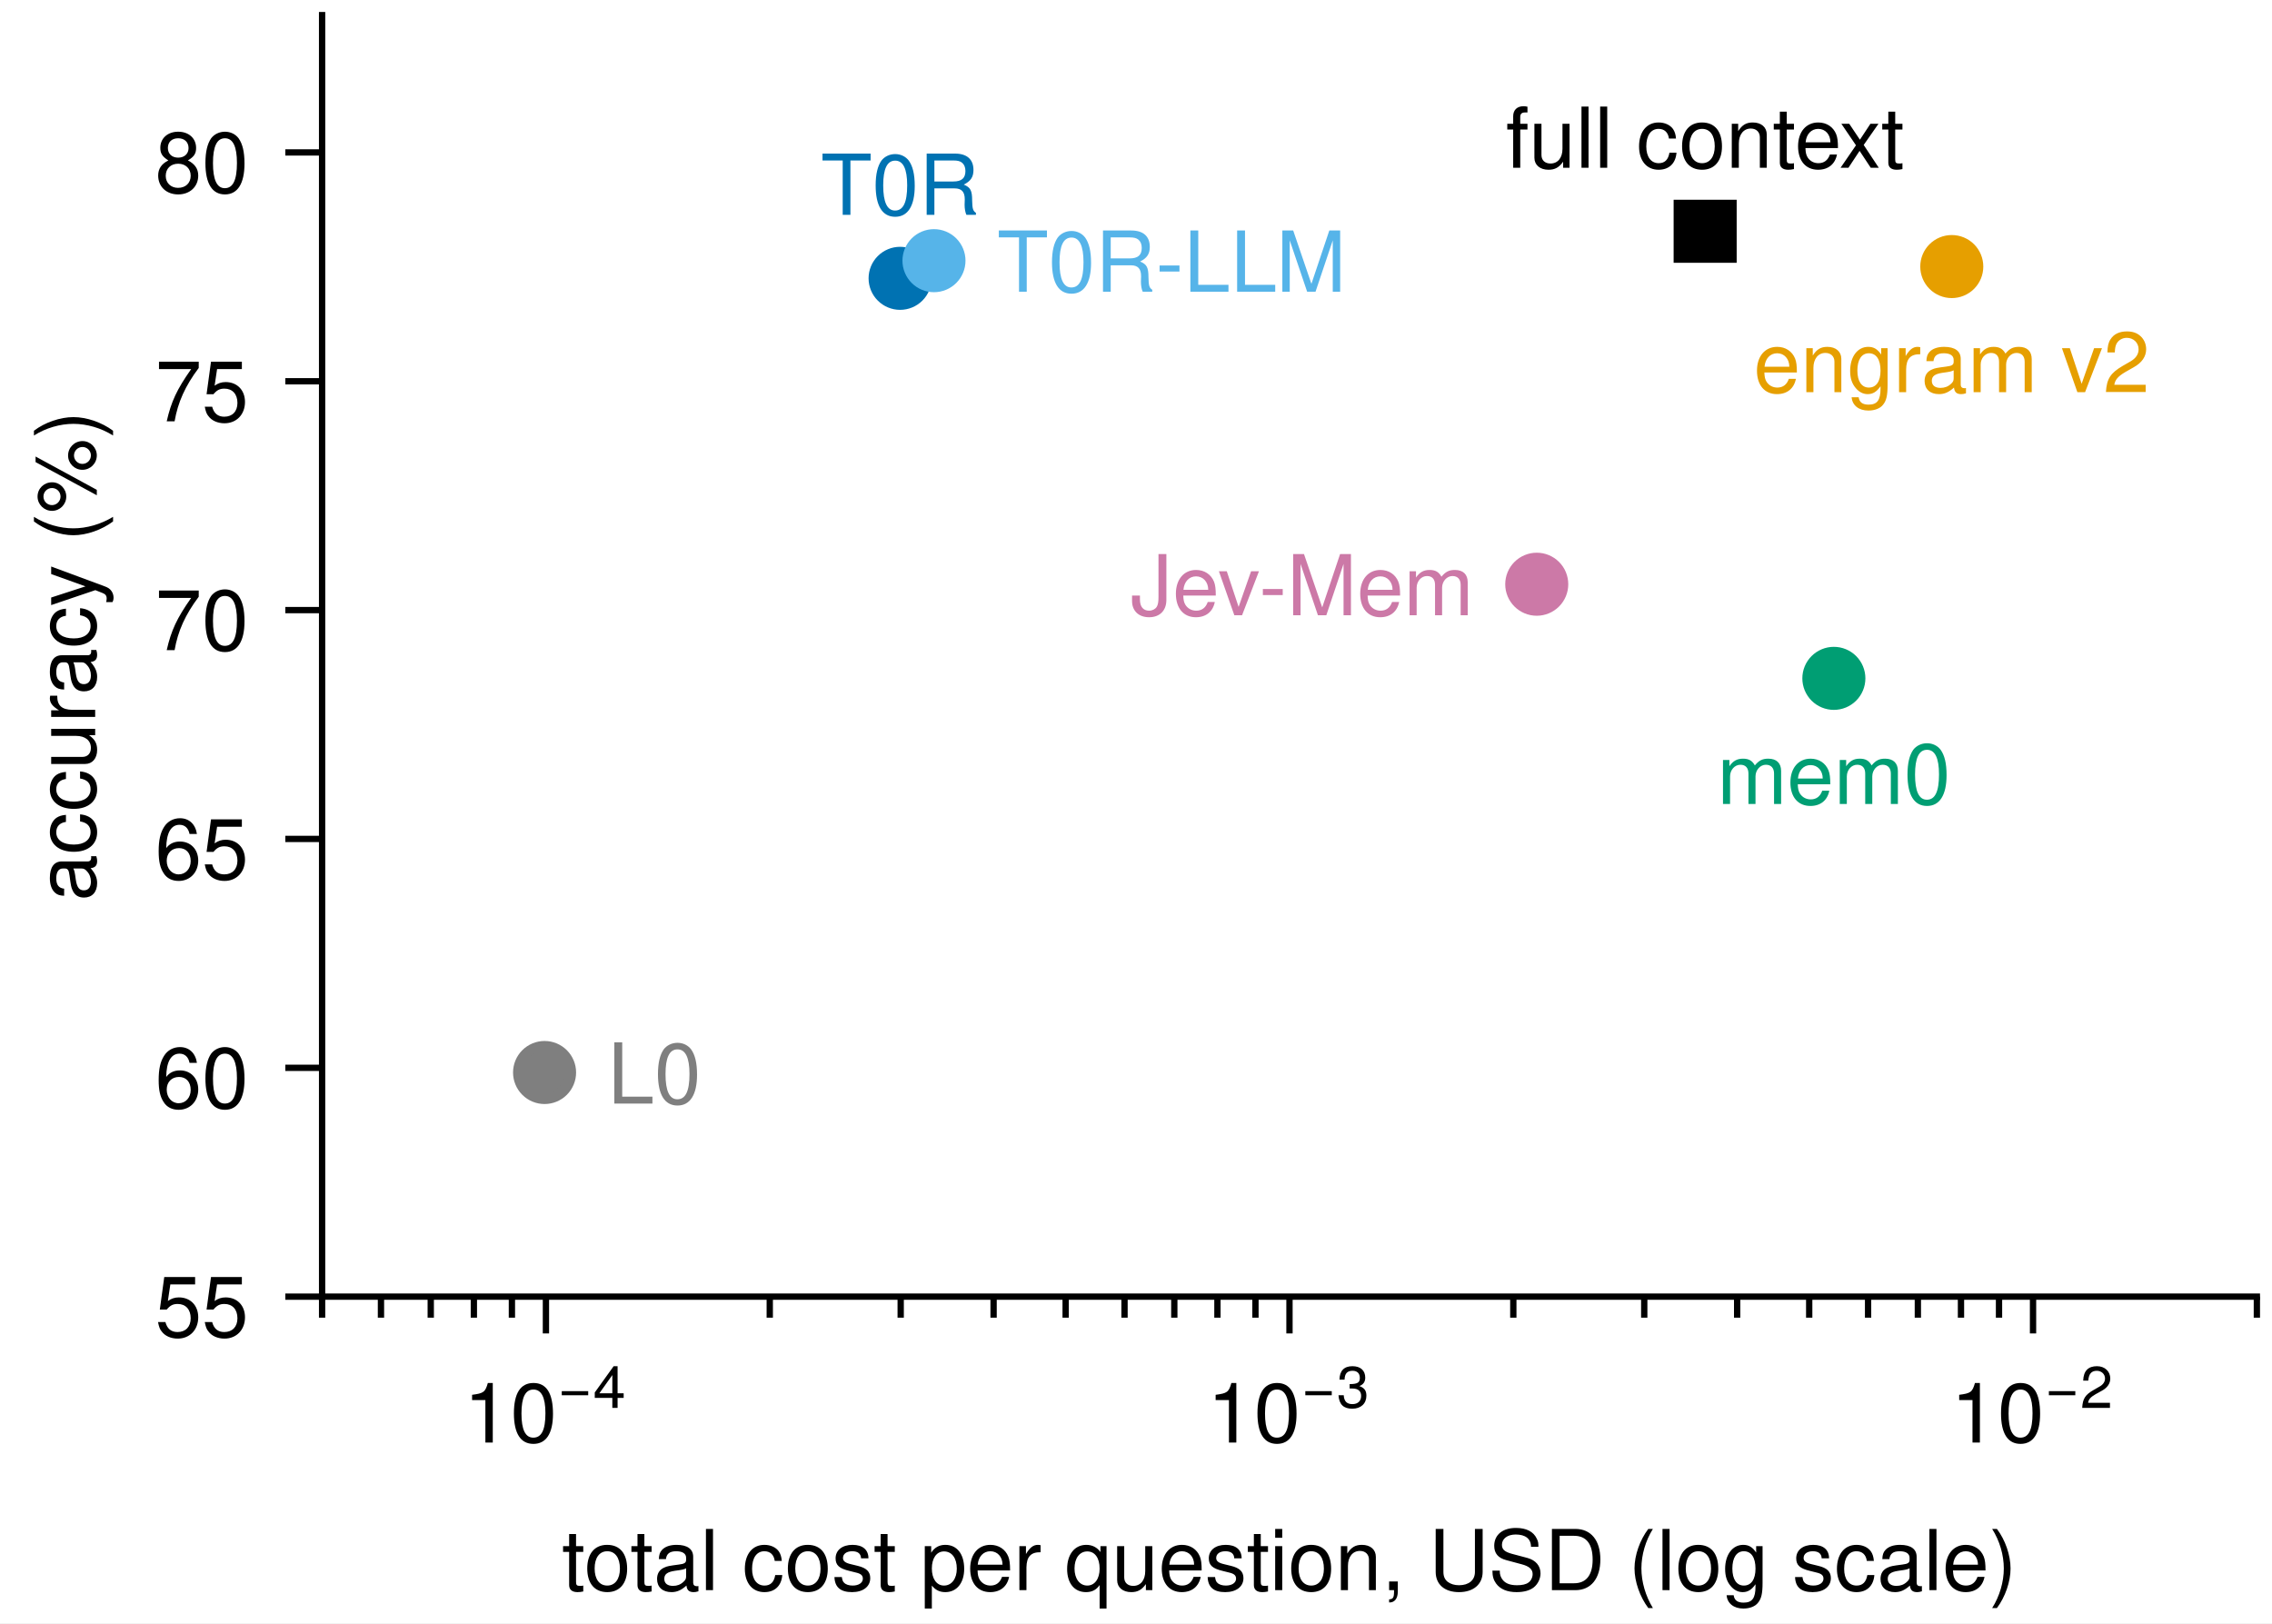
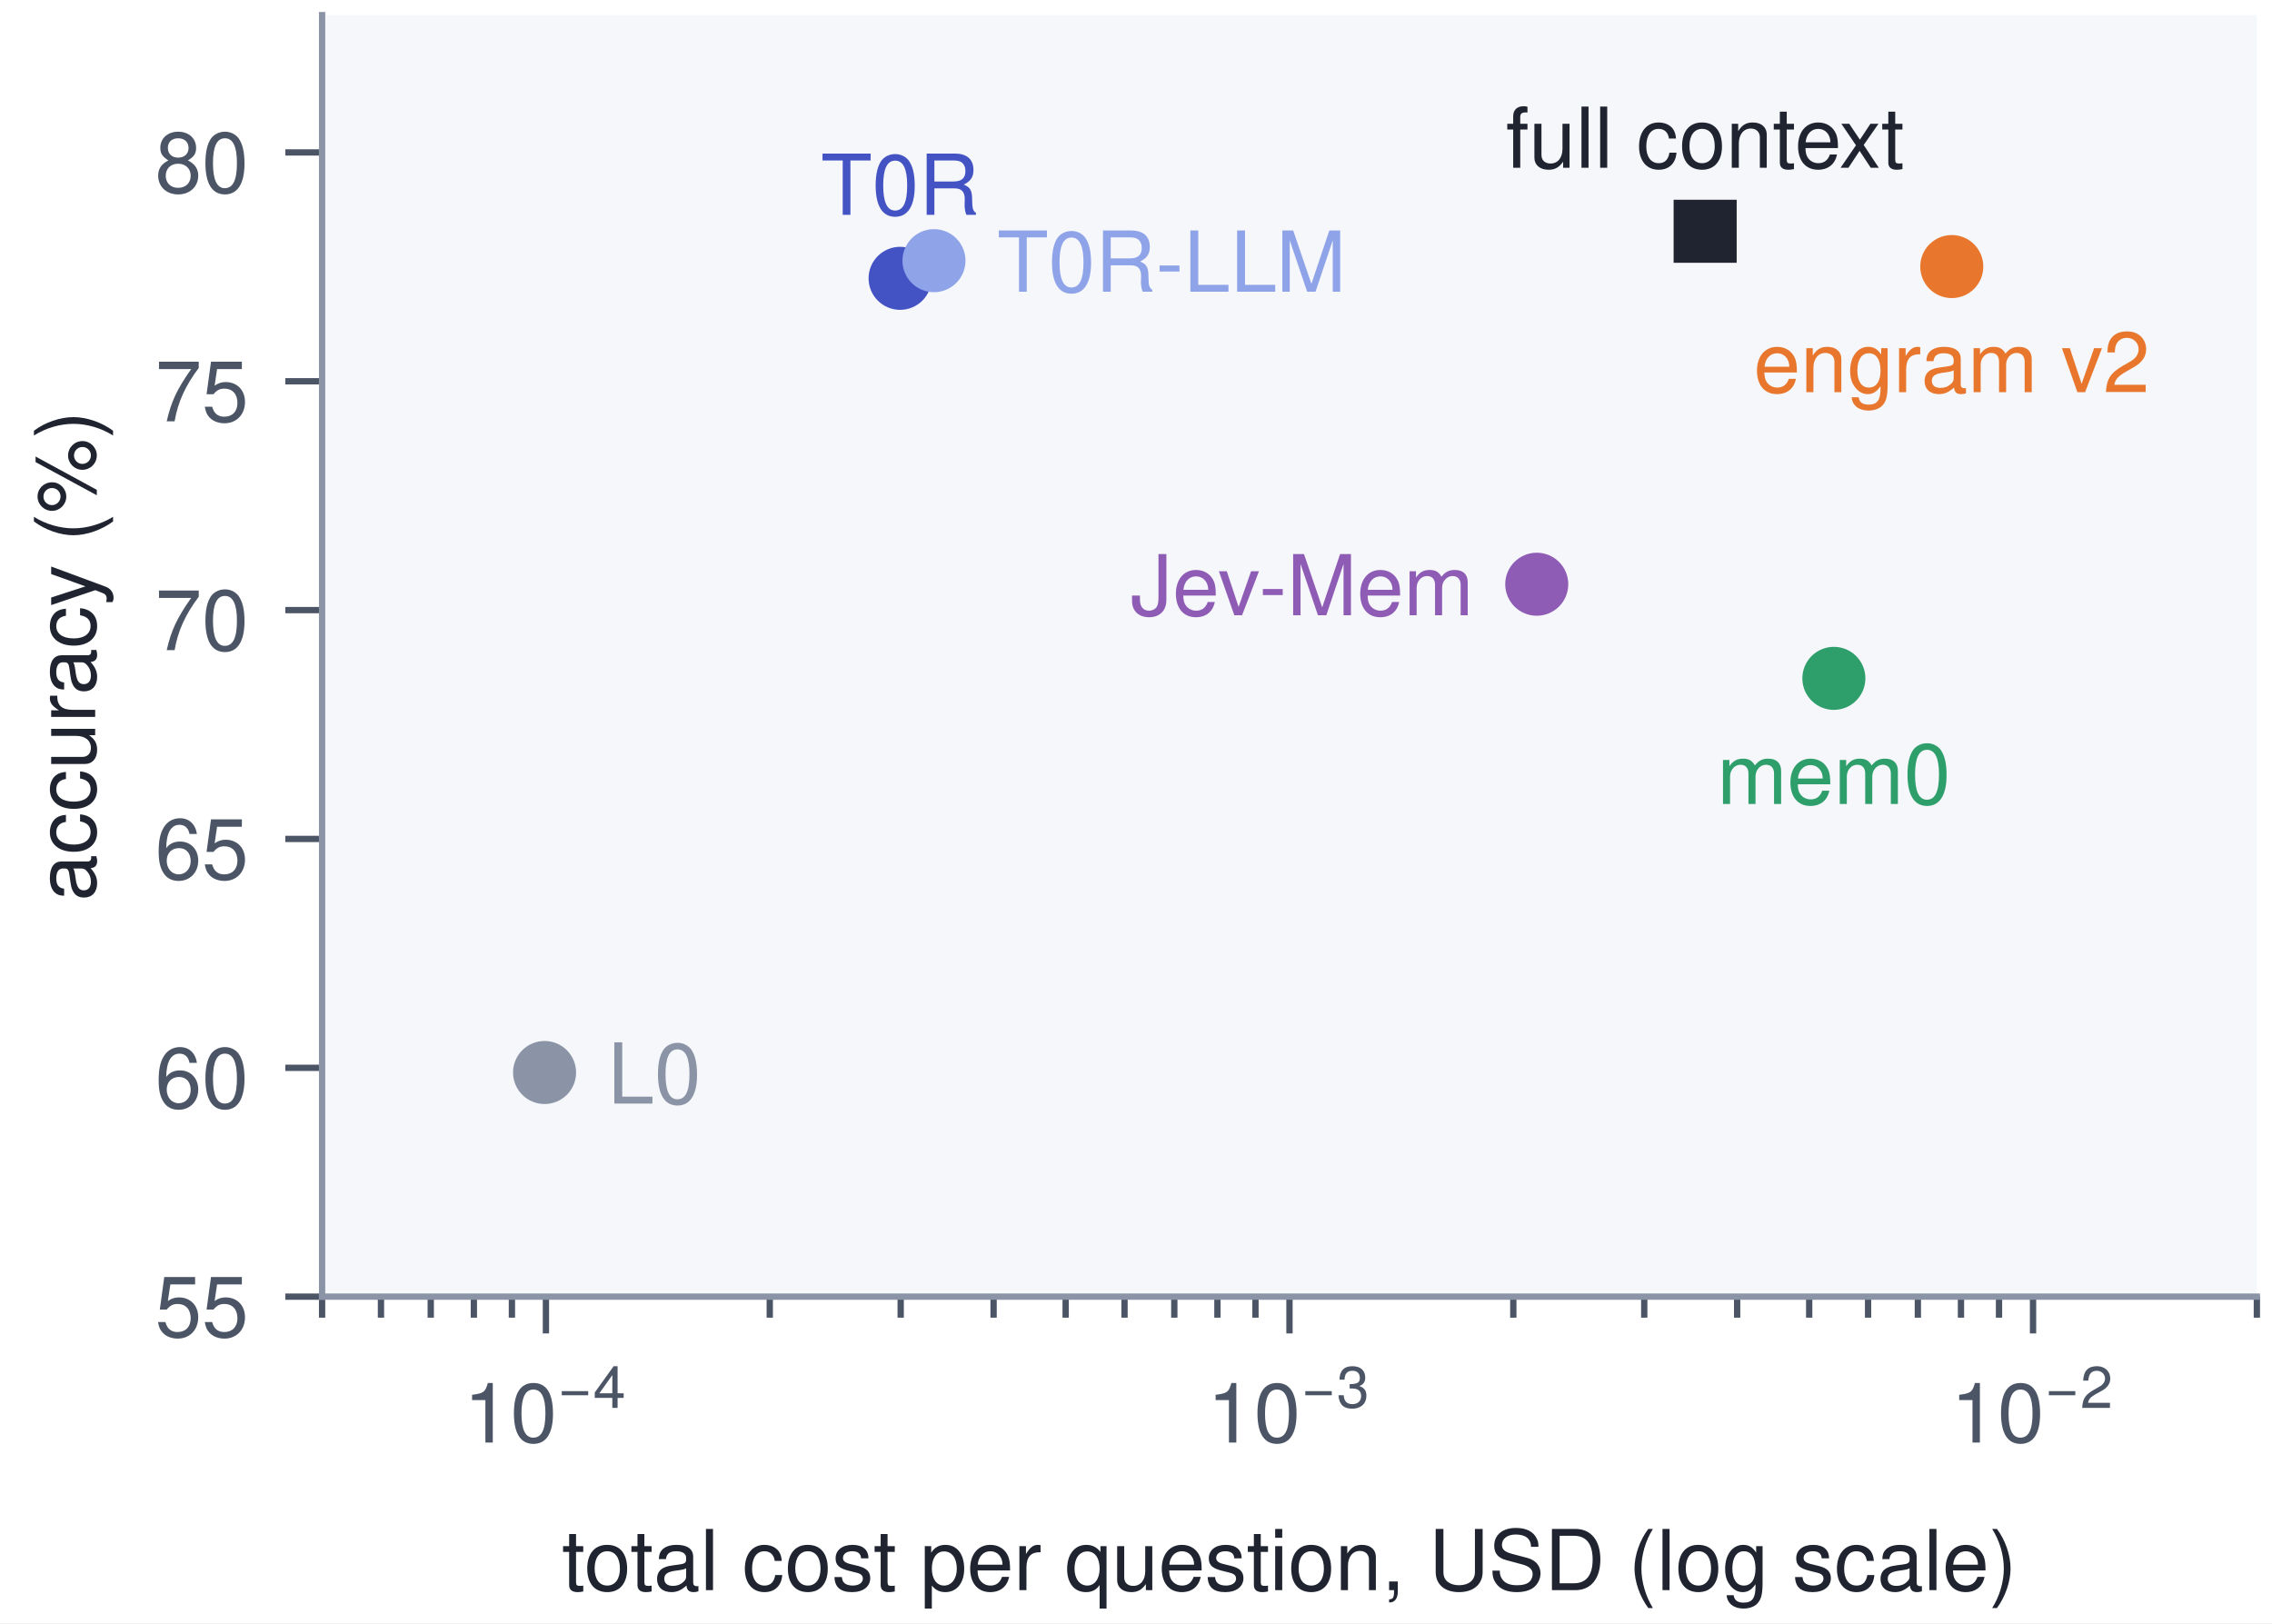
<svg xmlns="http://www.w3.org/2000/svg" xmlns:xlink="http://www.w3.org/1999/xlink" width="216.235pt" height="154.488pt" viewBox="0 0 216.235 154.488" version="1.1">
  <defs>
    <style type="text/css">*{stroke-linejoin: round; stroke-linecap: butt}</style>
  </defs>
  <g id="figure_1">
    <g id="patch_1">
      <path d="M 0 154.488  L 216.235 154.488  L 216.235 0  L 0 0  z " style="fill: #ffffff" />
    </g>
    <g id="axes_1">
      <g id="patch_2">
-         <path d="M 30.655 123.408  L 214.795 123.408  L 214.795 1.44  L 30.655 1.44  z " style="fill: #ffffff" />
+         <path d="M 30.655 123.408  L 214.795 123.408  L 214.795 1.44  L 30.655 1.44  z " style="fill: #f5f7fa" />
      </g>
      <g id="matplotlib.axis_1">
        <g id="xtick_1">
          <g id="line2d_1">
            <defs>
-               <path id="m40393c742b" d="M 0 0  L 0 3.5  " style="stroke: #000000; stroke-width: 0.6" />
+               <path id="m68a4038f24" d="M 0 0  L 0 3.5  " style="stroke: #4b5566; stroke-width: 0.6" />
            </defs>
            <g>
-               <use xlink:href="#m40393c742b" x="51.958" y="123.408" style="stroke: #000000; stroke-width: 0.6" />
+               <use xlink:href="#m68a4038f24" x="51.958" y="123.408" style="fill: #4b5566; stroke: #4b5566; stroke-width: 0.6" />
            </g>
          </g>
          <g id="text_1">
-             <g transform="translate(44.11799 138.024)">
+             <g style="fill: #4b5566" transform="translate(44.11799 138.024)">
              <text>
-                 <tspan x="0" y="-0.726" style="font-size: 8px; font-family: 'Helvetica Neue'">1</tspan>
-                 <tspan x="4.448" y="-0.726" style="font-size: 8px; font-family: 'Helvetica Neue'">0</tspan>
-                 <tspan x="8.972" y="-4.03" style="font-size: 5.6px; font-family: 'Helvetica Neue'">−</tspan>
-                 <tspan x="12.332" y="-4.03" style="font-size: 5.6px; font-family: 'Helvetica Neue'">4</tspan>
+                 <tspan x="0" y="-0.726" style="font-size: 8px; font-family: 'Helvetica Neue'; fill: #4b5566">1</tspan>
+                 <tspan x="4.448" y="-0.726" style="font-size: 8px; font-family: 'Helvetica Neue'; fill: #4b5566">0</tspan>
+                 <tspan x="8.972" y="-4.03" style="font-size: 5.6px; font-family: 'Helvetica Neue'; fill: #4b5566">−</tspan>
+                 <tspan x="12.332" y="-4.03" style="font-size: 5.6px; font-family: 'Helvetica Neue'; fill: #4b5566">4</tspan>
              </text>
            </g>
          </g>
        </g>
        <g id="xtick_2">
          <g id="line2d_2">
            <g>
-               <use xlink:href="#m40393c742b" x="122.725" y="123.408" style="stroke: #000000; stroke-width: 0.6" />
+               <use xlink:href="#m68a4038f24" x="122.725" y="123.408" style="fill: #4b5566; stroke: #4b5566; stroke-width: 0.6" />
            </g>
          </g>
          <g id="text_2">
-             <g transform="translate(114.885 138.024)">
+             <g style="fill: #4b5566" transform="translate(114.885 138.024)">
              <text>
-                 <tspan x="0" y="-0.726" style="font-size: 8px; font-family: 'Helvetica Neue'">1</tspan>
-                 <tspan x="4.448" y="-0.726" style="font-size: 8px; font-family: 'Helvetica Neue'">0</tspan>
-                 <tspan x="8.972" y="-4.03" style="font-size: 5.6px; font-family: 'Helvetica Neue'">−</tspan>
-                 <tspan x="12.332" y="-4.03" style="font-size: 5.6px; font-family: 'Helvetica Neue'">3</tspan>
+                 <tspan x="0" y="-0.726" style="font-size: 8px; font-family: 'Helvetica Neue'; fill: #4b5566">1</tspan>
+                 <tspan x="4.448" y="-0.726" style="font-size: 8px; font-family: 'Helvetica Neue'; fill: #4b5566">0</tspan>
+                 <tspan x="8.972" y="-4.03" style="font-size: 5.6px; font-family: 'Helvetica Neue'; fill: #4b5566">−</tspan>
+                 <tspan x="12.332" y="-4.03" style="font-size: 5.6px; font-family: 'Helvetica Neue'; fill: #4b5566">3</tspan>
              </text>
            </g>
          </g>
        </g>
        <g id="xtick_3">
          <g id="line2d_3">
            <g>
-               <use xlink:href="#m40393c742b" x="193.492" y="123.408" style="stroke: #000000; stroke-width: 0.6" />
+               <use xlink:href="#m68a4038f24" x="193.492" y="123.408" style="fill: #4b5566; stroke: #4b5566; stroke-width: 0.6" />
            </g>
          </g>
          <g id="text_3">
-             <g transform="translate(185.652 138.024)">
+             <g style="fill: #4b5566" transform="translate(185.652 138.024)">
              <text>
-                 <tspan x="0" y="-0.726" style="font-size: 8px; font-family: 'Helvetica Neue'">1</tspan>
-                 <tspan x="4.448" y="-0.726" style="font-size: 8px; font-family: 'Helvetica Neue'">0</tspan>
-                 <tspan x="8.972" y="-4.03" style="font-size: 5.6px; font-family: 'Helvetica Neue'">−</tspan>
-                 <tspan x="12.332" y="-4.03" style="font-size: 5.6px; font-family: 'Helvetica Neue'">2</tspan>
+                 <tspan x="0" y="-0.726" style="font-size: 8px; font-family: 'Helvetica Neue'; fill: #4b5566">1</tspan>
+                 <tspan x="4.448" y="-0.726" style="font-size: 8px; font-family: 'Helvetica Neue'; fill: #4b5566">0</tspan>
+                 <tspan x="8.972" y="-4.03" style="font-size: 5.6px; font-family: 'Helvetica Neue'; fill: #4b5566">−</tspan>
+                 <tspan x="12.332" y="-4.03" style="font-size: 5.6px; font-family: 'Helvetica Neue'; fill: #4b5566">2</tspan>
              </text>
            </g>
          </g>
        </g>
        <g id="xtick_4">
          <g id="line2d_4">
            <defs>
-               <path id="mfdbde9405c" d="M 0 0  L 0 2  " style="stroke: #000000; stroke-width: 0.6" />
+               <path id="md89d445aa8" d="M 0 0  L 0 2  " style="stroke: #4b5566; stroke-width: 0.6" />
            </defs>
            <g>
-               <use xlink:href="#mfdbde9405c" x="30.655" y="123.408" style="stroke: #000000; stroke-width: 0.6" />
+               <use xlink:href="#md89d445aa8" x="30.655" y="123.408" style="fill: #4b5566; stroke: #4b5566; stroke-width: 0.6" />
            </g>
          </g>
        </g>
        <g id="xtick_5">
          <g id="line2d_5">
            <g>
-               <use xlink:href="#mfdbde9405c" x="36.258" y="123.408" style="stroke: #000000; stroke-width: 0.6" />
+               <use xlink:href="#md89d445aa8" x="36.258" y="123.408" style="fill: #4b5566; stroke: #4b5566; stroke-width: 0.6" />
            </g>
          </g>
        </g>
        <g id="xtick_6">
          <g id="line2d_6">
            <g>
-               <use xlink:href="#mfdbde9405c" x="40.996" y="123.408" style="stroke: #000000; stroke-width: 0.6" />
+               <use xlink:href="#md89d445aa8" x="40.996" y="123.408" style="fill: #4b5566; stroke: #4b5566; stroke-width: 0.6" />
            </g>
          </g>
        </g>
        <g id="xtick_7">
          <g id="line2d_7">
            <g>
-               <use xlink:href="#mfdbde9405c" x="45.1" y="123.408" style="stroke: #000000; stroke-width: 0.6" />
+               <use xlink:href="#md89d445aa8" x="45.1" y="123.408" style="fill: #4b5566; stroke: #4b5566; stroke-width: 0.6" />
            </g>
          </g>
        </g>
        <g id="xtick_8">
          <g id="line2d_8">
            <g>
-               <use xlink:href="#mfdbde9405c" x="48.72" y="123.408" style="stroke: #000000; stroke-width: 0.6" />
+               <use xlink:href="#md89d445aa8" x="48.72" y="123.408" style="fill: #4b5566; stroke: #4b5566; stroke-width: 0.6" />
            </g>
          </g>
        </g>
        <g id="xtick_9">
          <g id="line2d_9">
            <g>
-               <use xlink:href="#mfdbde9405c" x="73.261" y="123.408" style="stroke: #000000; stroke-width: 0.6" />
+               <use xlink:href="#md89d445aa8" x="73.261" y="123.408" style="fill: #4b5566; stroke: #4b5566; stroke-width: 0.6" />
            </g>
          </g>
        </g>
        <g id="xtick_10">
          <g id="line2d_10">
            <g>
-               <use xlink:href="#mfdbde9405c" x="85.722" y="123.408" style="stroke: #000000; stroke-width: 0.6" />
+               <use xlink:href="#md89d445aa8" x="85.722" y="123.408" style="fill: #4b5566; stroke: #4b5566; stroke-width: 0.6" />
            </g>
          </g>
        </g>
        <g id="xtick_11">
          <g id="line2d_11">
            <g>
-               <use xlink:href="#mfdbde9405c" x="94.564" y="123.408" style="stroke: #000000; stroke-width: 0.6" />
+               <use xlink:href="#md89d445aa8" x="94.564" y="123.408" style="fill: #4b5566; stroke: #4b5566; stroke-width: 0.6" />
            </g>
          </g>
        </g>
        <g id="xtick_12">
          <g id="line2d_12">
            <g>
-               <use xlink:href="#mfdbde9405c" x="101.422" y="123.408" style="stroke: #000000; stroke-width: 0.6" />
+               <use xlink:href="#md89d445aa8" x="101.422" y="123.408" style="fill: #4b5566; stroke: #4b5566; stroke-width: 0.6" />
            </g>
          </g>
        </g>
        <g id="xtick_13">
          <g id="line2d_13">
            <g>
-               <use xlink:href="#mfdbde9405c" x="107.025" y="123.408" style="stroke: #000000; stroke-width: 0.6" />
+               <use xlink:href="#md89d445aa8" x="107.025" y="123.408" style="fill: #4b5566; stroke: #4b5566; stroke-width: 0.6" />
            </g>
          </g>
        </g>
        <g id="xtick_14">
          <g id="line2d_14">
            <g>
-               <use xlink:href="#mfdbde9405c" x="111.763" y="123.408" style="stroke: #000000; stroke-width: 0.6" />
+               <use xlink:href="#md89d445aa8" x="111.763" y="123.408" style="fill: #4b5566; stroke: #4b5566; stroke-width: 0.6" />
            </g>
          </g>
        </g>
        <g id="xtick_15">
          <g id="line2d_15">
            <g>
-               <use xlink:href="#mfdbde9405c" x="115.867" y="123.408" style="stroke: #000000; stroke-width: 0.6" />
+               <use xlink:href="#md89d445aa8" x="115.867" y="123.408" style="fill: #4b5566; stroke: #4b5566; stroke-width: 0.6" />
            </g>
          </g>
        </g>
        <g id="xtick_16">
          <g id="line2d_16">
            <g>
-               <use xlink:href="#mfdbde9405c" x="119.487" y="123.408" style="stroke: #000000; stroke-width: 0.6" />
+               <use xlink:href="#md89d445aa8" x="119.487" y="123.408" style="fill: #4b5566; stroke: #4b5566; stroke-width: 0.6" />
            </g>
          </g>
        </g>
        <g id="xtick_17">
          <g id="line2d_17">
            <g>
-               <use xlink:href="#mfdbde9405c" x="144.028" y="123.408" style="stroke: #000000; stroke-width: 0.6" />
+               <use xlink:href="#md89d445aa8" x="144.028" y="123.408" style="fill: #4b5566; stroke: #4b5566; stroke-width: 0.6" />
            </g>
          </g>
        </g>
        <g id="xtick_18">
          <g id="line2d_18">
            <g>
-               <use xlink:href="#mfdbde9405c" x="156.489" y="123.408" style="stroke: #000000; stroke-width: 0.6" />
+               <use xlink:href="#md89d445aa8" x="156.489" y="123.408" style="fill: #4b5566; stroke: #4b5566; stroke-width: 0.6" />
            </g>
          </g>
        </g>
        <g id="xtick_19">
          <g id="line2d_19">
            <g>
-               <use xlink:href="#mfdbde9405c" x="165.331" y="123.408" style="stroke: #000000; stroke-width: 0.6" />
+               <use xlink:href="#md89d445aa8" x="165.331" y="123.408" style="fill: #4b5566; stroke: #4b5566; stroke-width: 0.6" />
            </g>
          </g>
        </g>
        <g id="xtick_20">
          <g id="line2d_20">
            <g>
-               <use xlink:href="#mfdbde9405c" x="172.189" y="123.408" style="stroke: #000000; stroke-width: 0.6" />
+               <use xlink:href="#md89d445aa8" x="172.189" y="123.408" style="fill: #4b5566; stroke: #4b5566; stroke-width: 0.6" />
            </g>
          </g>
        </g>
        <g id="xtick_21">
          <g id="line2d_21">
            <g>
-               <use xlink:href="#mfdbde9405c" x="177.792" y="123.408" style="stroke: #000000; stroke-width: 0.6" />
+               <use xlink:href="#md89d445aa8" x="177.792" y="123.408" style="fill: #4b5566; stroke: #4b5566; stroke-width: 0.6" />
            </g>
          </g>
        </g>
        <g id="xtick_22">
          <g id="line2d_22">
            <g>
-               <use xlink:href="#mfdbde9405c" x="182.53" y="123.408" style="stroke: #000000; stroke-width: 0.6" />
+               <use xlink:href="#md89d445aa8" x="182.53" y="123.408" style="fill: #4b5566; stroke: #4b5566; stroke-width: 0.6" />
            </g>
          </g>
        </g>
        <g id="xtick_23">
          <g id="line2d_23">
            <g>
-               <use xlink:href="#mfdbde9405c" x="186.634" y="123.408" style="stroke: #000000; stroke-width: 0.6" />
+               <use xlink:href="#md89d445aa8" x="186.634" y="123.408" style="fill: #4b5566; stroke: #4b5566; stroke-width: 0.6" />
            </g>
          </g>
        </g>
        <g id="xtick_24">
          <g id="line2d_24">
            <g>
-               <use xlink:href="#mfdbde9405c" x="190.254" y="123.408" style="stroke: #000000; stroke-width: 0.6" />
+               <use xlink:href="#md89d445aa8" x="190.254" y="123.408" style="fill: #4b5566; stroke: #4b5566; stroke-width: 0.6" />
            </g>
          </g>
        </g>
        <g id="xtick_25">
          <g id="line2d_25">
            <g>
-               <use xlink:href="#mfdbde9405c" x="214.795" y="123.408" style="stroke: #000000; stroke-width: 0.6" />
+               <use xlink:href="#md89d445aa8" x="214.795" y="123.408" style="fill: #4b5566; stroke: #4b5566; stroke-width: 0.6" />
            </g>
          </g>
        </g>
        <g id="text_4">
-           <text style="font-size: 8px; font-family: 'Helvetica Neue', 'Helvetica', 'Arial', 'DejaVu Sans', sans-serif; text-anchor: middle" x="122.725" y="151.344" transform="rotate(-0 122.725 151.344)">total cost per question, USD (log scale)</text>
+           <text style="font-size: 8px; font-family: 'Helvetica Neue', 'Helvetica', 'Arial', 'DejaVu Sans', sans-serif; text-anchor: middle; fill: #1f2430" x="122.725" y="151.344" transform="rotate(-0 122.725 151.344)">total cost per question, USD (log scale)</text>
        </g>
      </g>
      <g id="matplotlib.axis_2">
        <g id="ytick_1">
          <g id="line2d_26">
            <defs>
-               <path id="m41a74edd3d" d="M 0 0  L -3.5 0  " style="stroke: #000000; stroke-width: 0.6" />
+               <path id="m372971f5dc" d="M 0 0  L -3.5 0  " style="stroke: #4b5566; stroke-width: 0.6" />
            </defs>
            <g>
-               <use xlink:href="#m41a74edd3d" x="30.655" y="123.408" style="stroke: #000000; stroke-width: 0.6" />
+               <use xlink:href="#m372971f5dc" x="30.655" y="123.408" style="fill: #4b5566; stroke: #4b5566; stroke-width: 0.6" />
            </g>
          </g>
          <g id="text_5">
-             <text style="font-size: 8px; font-family: 'Helvetica Neue', 'Helvetica', 'Arial', 'DejaVu Sans', sans-serif; text-anchor: end" x="23.655" y="127.216" transform="rotate(-0 23.655 127.216)">55</text>
+             <text style="font-size: 8px; font-family: 'Helvetica Neue', 'Helvetica', 'Arial', 'DejaVu Sans', sans-serif; text-anchor: end; fill: #4b5566" x="23.655" y="127.216" transform="rotate(-0 23.655 127.216)">55</text>
          </g>
        </g>
        <g id="ytick_2">
          <g id="line2d_27">
            <g>
-               <use xlink:href="#m41a74edd3d" x="30.655" y="101.628" style="stroke: #000000; stroke-width: 0.6" />
+               <use xlink:href="#m372971f5dc" x="30.655" y="101.628" style="fill: #4b5566; stroke: #4b5566; stroke-width: 0.6" />
            </g>
          </g>
          <g id="text_6">
-             <text style="font-size: 8px; font-family: 'Helvetica Neue', 'Helvetica', 'Arial', 'DejaVu Sans', sans-serif; text-anchor: end" x="23.655" y="105.436" transform="rotate(-0 23.655 105.436)">60</text>
+             <text style="font-size: 8px; font-family: 'Helvetica Neue', 'Helvetica', 'Arial', 'DejaVu Sans', sans-serif; text-anchor: end; fill: #4b5566" x="23.655" y="105.436" transform="rotate(-0 23.655 105.436)">60</text>
          </g>
        </g>
        <g id="ytick_3">
          <g id="line2d_28">
            <g>
-               <use xlink:href="#m41a74edd3d" x="30.655" y="79.848" style="stroke: #000000; stroke-width: 0.6" />
+               <use xlink:href="#m372971f5dc" x="30.655" y="79.848" style="fill: #4b5566; stroke: #4b5566; stroke-width: 0.6" />
            </g>
          </g>
          <g id="text_7">
-             <text style="font-size: 8px; font-family: 'Helvetica Neue', 'Helvetica', 'Arial', 'DejaVu Sans', sans-serif; text-anchor: end" x="23.655" y="83.656" transform="rotate(-0 23.655 83.656)">65</text>
+             <text style="font-size: 8px; font-family: 'Helvetica Neue', 'Helvetica', 'Arial', 'DejaVu Sans', sans-serif; text-anchor: end; fill: #4b5566" x="23.655" y="83.656" transform="rotate(-0 23.655 83.656)">65</text>
          </g>
        </g>
        <g id="ytick_4">
          <g id="line2d_29">
            <g>
-               <use xlink:href="#m41a74edd3d" x="30.655" y="58.068" style="stroke: #000000; stroke-width: 0.6" />
+               <use xlink:href="#m372971f5dc" x="30.655" y="58.068" style="fill: #4b5566; stroke: #4b5566; stroke-width: 0.6" />
            </g>
          </g>
          <g id="text_8">
-             <text style="font-size: 8px; font-family: 'Helvetica Neue', 'Helvetica', 'Arial', 'DejaVu Sans', sans-serif; text-anchor: end" x="23.655" y="61.876" transform="rotate(-0 23.655 61.876)">70</text>
+             <text style="font-size: 8px; font-family: 'Helvetica Neue', 'Helvetica', 'Arial', 'DejaVu Sans', sans-serif; text-anchor: end; fill: #4b5566" x="23.655" y="61.876" transform="rotate(-0 23.655 61.876)">70</text>
          </g>
        </g>
        <g id="ytick_5">
          <g id="line2d_30">
            <g>
-               <use xlink:href="#m41a74edd3d" x="30.655" y="36.288" style="stroke: #000000; stroke-width: 0.6" />
+               <use xlink:href="#m372971f5dc" x="30.655" y="36.288" style="fill: #4b5566; stroke: #4b5566; stroke-width: 0.6" />
            </g>
          </g>
          <g id="text_9">
-             <text style="font-size: 8px; font-family: 'Helvetica Neue', 'Helvetica', 'Arial', 'DejaVu Sans', sans-serif; text-anchor: end" x="23.655" y="40.096" transform="rotate(-0 23.655 40.096)">75</text>
+             <text style="font-size: 8px; font-family: 'Helvetica Neue', 'Helvetica', 'Arial', 'DejaVu Sans', sans-serif; text-anchor: end; fill: #4b5566" x="23.655" y="40.096" transform="rotate(-0 23.655 40.096)">75</text>
          </g>
        </g>
        <g id="ytick_6">
          <g id="line2d_31">
            <g>
-               <use xlink:href="#m41a74edd3d" x="30.655" y="14.508" style="stroke: #000000; stroke-width: 0.6" />
+               <use xlink:href="#m372971f5dc" x="30.655" y="14.508" style="fill: #4b5566; stroke: #4b5566; stroke-width: 0.6" />
            </g>
          </g>
          <g id="text_10">
-             <text style="font-size: 8px; font-family: 'Helvetica Neue', 'Helvetica', 'Arial', 'DejaVu Sans', sans-serif; text-anchor: end" x="23.655" y="18.316" transform="rotate(-0 23.655 18.316)">80</text>
+             <text style="font-size: 8px; font-family: 'Helvetica Neue', 'Helvetica', 'Arial', 'DejaVu Sans', sans-serif; text-anchor: end; fill: #4b5566" x="23.655" y="18.316" transform="rotate(-0 23.655 18.316)">80</text>
          </g>
        </g>
        <g id="text_11">
-           <text style="font-size: 8px; font-family: 'Helvetica Neue', 'Helvetica', 'Arial', 'DejaVu Sans', sans-serif; text-anchor: middle" x="9.056" y="62.424" transform="rotate(-90 9.056 62.424)">accuracy (%)</text>
+           <text style="font-size: 8px; font-family: 'Helvetica Neue', 'Helvetica', 'Arial', 'DejaVu Sans', sans-serif; text-anchor: middle; fill: #1f2430" x="9.056" y="62.424" transform="rotate(-90 9.056 62.424)">accuracy (%)</text>
        </g>
      </g>
      <g id="line2d_32">
        <defs>
-           <path id="m41925c3add" d="M 0 2.5  C 0.663 2.5 1.299 2.237 1.768 1.768  C 2.237 1.299 2.5 0.663 2.5 0  C 2.5 -0.663 2.237 -1.299 1.768 -1.768  C 1.299 -2.237 0.663 -2.5 0 -2.5  C -0.663 -2.5 -1.299 -2.237 -1.768 -1.768  C -2.237 -1.299 -2.5 -0.663 -2.5 0  C -2.5 0.663 -2.237 1.299 -1.768 1.768  C -1.299 2.237 -0.663 2.5 0 2.5  z " style="stroke: #0072b2" />
-         </defs>
-         <g clip-path="url(#p45bb46d686)">
-           <use xlink:href="#m41925c3add" x="85.666" y="26.49" style="fill: #0072b2; stroke: #0072b2" />
+           <path id="m49c0dd04ba" d="M 0 2.5  C 0.663 2.5 1.299 2.237 1.768 1.768  C 2.237 1.299 2.5 0.663 2.5 0  C 2.5 -0.663 2.237 -1.299 1.768 -1.768  C 1.299 -2.237 0.663 -2.5 0 -2.5  C -0.663 -2.5 -1.299 -2.237 -1.768 -1.768  C -2.237 -1.299 -2.5 -0.663 -2.5 0  C -2.5 0.663 -2.237 1.299 -1.768 1.768  C -1.299 2.237 -0.663 2.5 0 2.5  z " style="stroke: #4453c4" />
+         </defs>
+         <g clip-path="url(#pc035a97e43)">
+           <use xlink:href="#m49c0dd04ba" x="85.666" y="26.49" style="fill: #4453c4; stroke: #4453c4" />
        </g>
      </g>
      <g id="line2d_33">
        <defs>
-           <path id="mde0223f149" d="M 0 2.5  C 0.663 2.5 1.299 2.237 1.768 1.768  C 2.237 1.299 2.5 0.663 2.5 0  C 2.5 -0.663 2.237 -1.299 1.768 -1.768  C 1.299 -2.237 0.663 -2.5 0 -2.5  C -0.663 -2.5 -1.299 -2.237 -1.768 -1.768  C -2.237 -1.299 -2.5 -0.663 -2.5 0  C -2.5 0.663 -2.237 1.299 -1.768 1.768  C -1.299 2.237 -0.663 2.5 0 2.5  z " style="stroke: #7f7f7f" />
-         </defs>
-         <g clip-path="url(#p45bb46d686)">
-           <use xlink:href="#mde0223f149" x="51.829" y="102.076" style="fill: #7f7f7f; stroke: #7f7f7f" />
+           <path id="m85a6cae149" d="M 0 2.5  C 0.663 2.5 1.299 2.237 1.768 1.768  C 2.237 1.299 2.5 0.663 2.5 0  C 2.5 -0.663 2.237 -1.299 1.768 -1.768  C 1.299 -2.237 0.663 -2.5 0 -2.5  C -0.663 -2.5 -1.299 -2.237 -1.768 -1.768  C -2.237 -1.299 -2.5 -0.663 -2.5 0  C -2.5 0.663 -2.237 1.299 -1.768 1.768  C -1.299 2.237 -0.663 2.5 0 2.5  z " style="stroke: #8a94a6" />
+         </defs>
+         <g clip-path="url(#pc035a97e43)">
+           <use xlink:href="#m85a6cae149" x="51.829" y="102.076" style="fill: #8a94a6; stroke: #8a94a6" />
        </g>
      </g>
      <g id="line2d_34">
        <defs>
-           <path id="mcd5204ecf7" d="M 0 2.5  C 0.663 2.5 1.299 2.237 1.768 1.768  C 2.237 1.299 2.5 0.663 2.5 0  C 2.5 -0.663 2.237 -1.299 1.768 -1.768  C 1.299 -2.237 0.663 -2.5 0 -2.5  C -0.663 -2.5 -1.299 -2.237 -1.768 -1.768  C -2.237 -1.299 -2.5 -0.663 -2.5 0  C -2.5 0.663 -2.237 1.299 -1.768 1.768  C -1.299 2.237 -0.663 2.5 0 2.5  z " style="stroke: #56b4e9" />
-         </defs>
-         <g clip-path="url(#p45bb46d686)">
-           <use xlink:href="#mcd5204ecf7" x="88.89" y="24.81" style="fill: #56b4e9; stroke: #56b4e9" />
+           <path id="m2bb2f15a32" d="M 0 2.5  C 0.663 2.5 1.299 2.237 1.768 1.768  C 2.237 1.299 2.5 0.663 2.5 0  C 2.5 -0.663 2.237 -1.299 1.768 -1.768  C 1.299 -2.237 0.663 -2.5 0 -2.5  C -0.663 -2.5 -1.299 -2.237 -1.768 -1.768  C -2.237 -1.299 -2.5 -0.663 -2.5 0  C -2.5 0.663 -2.237 1.299 -1.768 1.768  C -1.299 2.237 -0.663 2.5 0 2.5  z " style="stroke: #8fa3e8" />
+         </defs>
+         <g clip-path="url(#pc035a97e43)">
+           <use xlink:href="#m2bb2f15a32" x="88.89" y="24.81" style="fill: #8fa3e8; stroke: #8fa3e8" />
        </g>
      </g>
      <g id="line2d_35">
        <defs>
-           <path id="m89983610de" d="M 0 2.5  C 0.663 2.5 1.299 2.237 1.768 1.768  C 2.237 1.299 2.5 0.663 2.5 0  C 2.5 -0.663 2.237 -1.299 1.768 -1.768  C 1.299 -2.237 0.663 -2.5 0 -2.5  C -0.663 -2.5 -1.299 -2.237 -1.768 -1.768  C -2.237 -1.299 -2.5 -0.663 -2.5 0  C -2.5 0.663 -2.237 1.299 -1.768 1.768  C -1.299 2.237 -0.663 2.5 0 2.5  z " style="stroke: #e69f00" />
-         </defs>
-         <g clip-path="url(#p45bb46d686)">
-           <use xlink:href="#m89983610de" x="185.758" y="25.37" style="fill: #e69f00; stroke: #e69f00" />
+           <path id="m42f106d8f1" d="M 0 2.5  C 0.663 2.5 1.299 2.237 1.768 1.768  C 2.237 1.299 2.5 0.663 2.5 0  C 2.5 -0.663 2.237 -1.299 1.768 -1.768  C 1.299 -2.237 0.663 -2.5 0 -2.5  C -0.663 -2.5 -1.299 -2.237 -1.768 -1.768  C -2.237 -1.299 -2.5 -0.663 -2.5 0  C -2.5 0.663 -2.237 1.299 -1.768 1.768  C -1.299 2.237 -0.663 2.5 0 2.5  z " style="stroke: #e8762c" />
+         </defs>
+         <g clip-path="url(#pc035a97e43)">
+           <use xlink:href="#m42f106d8f1" x="185.758" y="25.37" style="fill: #e8762c; stroke: #e8762c" />
        </g>
      </g>
      <g id="line2d_36">
        <defs>
-           <path id="mafc80189da" d="M 0 2.5  C 0.663 2.5 1.299 2.237 1.768 1.768  C 2.237 1.299 2.5 0.663 2.5 0  C 2.5 -0.663 2.237 -1.299 1.768 -1.768  C 1.299 -2.237 0.663 -2.5 0 -2.5  C -0.663 -2.5 -1.299 -2.237 -1.768 -1.768  C -2.237 -1.299 -2.5 -0.663 -2.5 0  C -2.5 0.663 -2.237 1.299 -1.768 1.768  C -1.299 2.237 -0.663 2.5 0 2.5  z " style="stroke: #009e73" />
-         </defs>
-         <g clip-path="url(#p45bb46d686)">
-           <use xlink:href="#mafc80189da" x="174.536" y="64.563" style="fill: #009e73; stroke: #009e73" />
+           <path id="m7ccef18b74" d="M 0 2.5  C 0.663 2.5 1.299 2.237 1.768 1.768  C 2.237 1.299 2.5 0.663 2.5 0  C 2.5 -0.663 2.237 -1.299 1.768 -1.768  C 1.299 -2.237 0.663 -2.5 0 -2.5  C -0.663 -2.5 -1.299 -2.237 -1.768 -1.768  C -2.237 -1.299 -2.5 -0.663 -2.5 0  C -2.5 0.663 -2.237 1.299 -1.768 1.768  C -1.299 2.237 -0.663 2.5 0 2.5  z " style="stroke: #2e9e6b" />
+         </defs>
+         <g clip-path="url(#pc035a97e43)">
+           <use xlink:href="#m7ccef18b74" x="174.536" y="64.563" style="fill: #2e9e6b; stroke: #2e9e6b" />
        </g>
      </g>
      <g id="line2d_37">
        <defs>
-           <path id="m0a14872ddc" d="M 0 2.5  C 0.663 2.5 1.299 2.237 1.768 1.768  C 2.237 1.299 2.5 0.663 2.5 0  C 2.5 -0.663 2.237 -1.299 1.768 -1.768  C 1.299 -2.237 0.663 -2.5 0 -2.5  C -0.663 -2.5 -1.299 -2.237 -1.768 -1.768  C -2.237 -1.299 -2.5 -0.663 -2.5 0  C -2.5 0.663 -2.237 1.299 -1.768 1.768  C -1.299 2.237 -0.663 2.5 0 2.5  z " style="stroke: #cc79a7" />
-         </defs>
-         <g clip-path="url(#p45bb46d686)">
-           <use xlink:href="#m0a14872ddc" x="146.258" y="55.604" style="fill: #cc79a7; stroke: #cc79a7" />
+           <path id="md810267479" d="M 0 2.5  C 0.663 2.5 1.299 2.237 1.768 1.768  C 2.237 1.299 2.5 0.663 2.5 0  C 2.5 -0.663 2.237 -1.299 1.768 -1.768  C 1.299 -2.237 0.663 -2.5 0 -2.5  C -0.663 -2.5 -1.299 -2.237 -1.768 -1.768  C -2.237 -1.299 -2.5 -0.663 -2.5 0  C -2.5 0.663 -2.237 1.299 -1.768 1.768  C -1.299 2.237 -0.663 2.5 0 2.5  z " style="stroke: #8e5bb5" />
+         </defs>
+         <g clip-path="url(#pc035a97e43)">
+           <use xlink:href="#md810267479" x="146.258" y="55.604" style="fill: #8e5bb5; stroke: #8e5bb5" />
        </g>
      </g>
      <g id="line2d_38">
        <defs>
-           <path id="m097c283824" d="M -2.5 2.5  L 2.5 2.5  L 2.5 -2.5  L -2.5 -2.5  z " style="stroke: #000000; stroke-linejoin: miter" />
-         </defs>
-         <g clip-path="url(#p45bb46d686)">
-           <use xlink:href="#m097c283824" x="162.286" y="22.011" style="stroke: #000000; stroke-linejoin: miter" />
+           <path id="m77abb9b924" d="M -2.5 2.5  L 2.5 2.5  L 2.5 -2.5  L -2.5 -2.5  z " style="stroke: #1f2430; stroke-linejoin: miter" />
+         </defs>
+         <g clip-path="url(#pc035a97e43)">
+           <use xlink:href="#m77abb9b924" x="162.286" y="22.011" style="fill: #1f2430; stroke: #1f2430; stroke-linejoin: miter" />
        </g>
      </g>
      <g id="patch_3">
-         <path d="M 30.655 123.408  L 30.655 1.44  " style="fill: none; stroke: #000000; stroke-width: 0.6; stroke-linejoin: miter; stroke-linecap: square" />
+         <path d="M 30.655 123.408  L 30.655 1.44  " style="fill: none; stroke: #8a94a6; stroke-width: 0.6; stroke-linejoin: miter; stroke-linecap: square" />
      </g>
      <g id="patch_4">
-         <path d="M 30.655 123.408  L 214.795 123.408  " style="fill: none; stroke: #000000; stroke-width: 0.6; stroke-linejoin: miter; stroke-linecap: square" />
+         <path d="M 30.655 123.408  L 214.795 123.408  " style="fill: none; stroke: #8a94a6; stroke-width: 0.6; stroke-linejoin: miter; stroke-linecap: square" />
      </g>
      <g id="text_12">
-         <text style="font-size: 8px; font-family: 'Helvetica Neue', 'Helvetica', 'Arial', 'DejaVu Sans', sans-serif; text-anchor: middle; fill: #0072b2" x="85.666" y="20.446" transform="rotate(-0 85.66577 20.4458)">T0R</text>
+         <text style="font-size: 8px; font-family: 'Helvetica Neue', 'Helvetica', 'Arial', 'DejaVu Sans', sans-serif; text-anchor: middle; fill: #4453c4" x="85.666" y="20.446" transform="rotate(-0 85.66577 20.4458)">T0R</text>
      </g>
      <g id="text_13">
-         <text style="font-size: 8px; font-family: 'Helvetica Neue', 'Helvetica', 'Arial', 'DejaVu Sans', sans-serif; text-anchor: start; fill: #7f7f7f" x="57.829" y="105.032" transform="rotate(-0 57.829 105.0319)">L0</text>
+         <text style="font-size: 8px; font-family: 'Helvetica Neue', 'Helvetica', 'Arial', 'DejaVu Sans', sans-serif; text-anchor: start; fill: #8a94a6" x="57.829" y="105.032" transform="rotate(-0 57.829 105.0319)">L0</text>
      </g>
      <g id="text_14">
-         <text style="font-size: 8px; font-family: 'Helvetica Neue', 'Helvetica', 'Arial', 'DejaVu Sans', sans-serif; text-anchor: start; fill: #56b4e9" x="94.89" y="27.766" transform="rotate(-0 94.89022 27.76611)">T0R-LLM</text>
+         <text style="font-size: 8px; font-family: 'Helvetica Neue', 'Helvetica', 'Arial', 'DejaVu Sans', sans-serif; text-anchor: start; fill: #8fa3e8" x="94.89" y="27.766" transform="rotate(-0 94.89022 27.76611)">T0R-LLM</text>
      </g>
      <g id="text_15">
-         <text style="font-size: 8px; font-family: 'Helvetica Neue', 'Helvetica', 'Arial', 'DejaVu Sans', sans-serif; text-anchor: middle; fill: #e69f00" x="185.758" y="37.326" transform="rotate(-0 185.7582 37.32601)">engram v2</text>
+         <text style="font-size: 8px; font-family: 'Helvetica Neue', 'Helvetica', 'Arial', 'DejaVu Sans', sans-serif; text-anchor: middle; fill: #e8762c" x="185.758" y="37.326" transform="rotate(-0 185.7582 37.32601)">engram v2</text>
      </g>
      <g id="text_16">
-         <text style="font-size: 8px; font-family: 'Helvetica Neue', 'Helvetica', 'Arial', 'DejaVu Sans', sans-serif; text-anchor: middle; fill: #009e73" x="174.536" y="76.519" transform="rotate(-0 174.5364 76.51881)">mem0</text>
+         <text style="font-size: 8px; font-family: 'Helvetica Neue', 'Helvetica', 'Arial', 'DejaVu Sans', sans-serif; text-anchor: middle; fill: #2e9e6b" x="174.536" y="76.519" transform="rotate(-0 174.5364 76.51881)">mem0</text>
      </g>
      <g id="text_17">
-         <text style="font-size: 8px; font-family: 'Helvetica Neue', 'Helvetica', 'Arial', 'DejaVu Sans', sans-serif; text-anchor: end; fill: #cc79a7" x="140.258" y="58.56" transform="rotate(-0 140.2584 58.56045)">Jev-Mem</text>
+         <text style="font-size: 8px; font-family: 'Helvetica Neue', 'Helvetica', 'Arial', 'DejaVu Sans', sans-serif; text-anchor: end; fill: #8e5bb5" x="140.258" y="58.56" transform="rotate(-0 140.2584 58.56045)">Jev-Mem</text>
      </g>
      <g id="text_18">
-         <text style="font-size: 8px; font-family: 'Helvetica Neue', 'Helvetica', 'Arial', 'DejaVu Sans', sans-serif; text-anchor: middle" x="162.286" y="15.967" transform="rotate(-0 162.2857 15.96662)">full context</text>
+         <text style="font-size: 8px; font-family: 'Helvetica Neue', 'Helvetica', 'Arial', 'DejaVu Sans', sans-serif; text-anchor: middle; fill: #1f2430" x="162.286" y="15.967" transform="rotate(-0 162.2857 15.96662)">full context</text>
      </g>
    </g>
  </g>
  <defs>
-     <clipPath id="p45bb46d686">
+     <clipPath id="pc035a97e43">
      <rect x="30.655" y="1.44" width="184.14" height="121.968" />
    </clipPath>
  </defs>
</svg>
